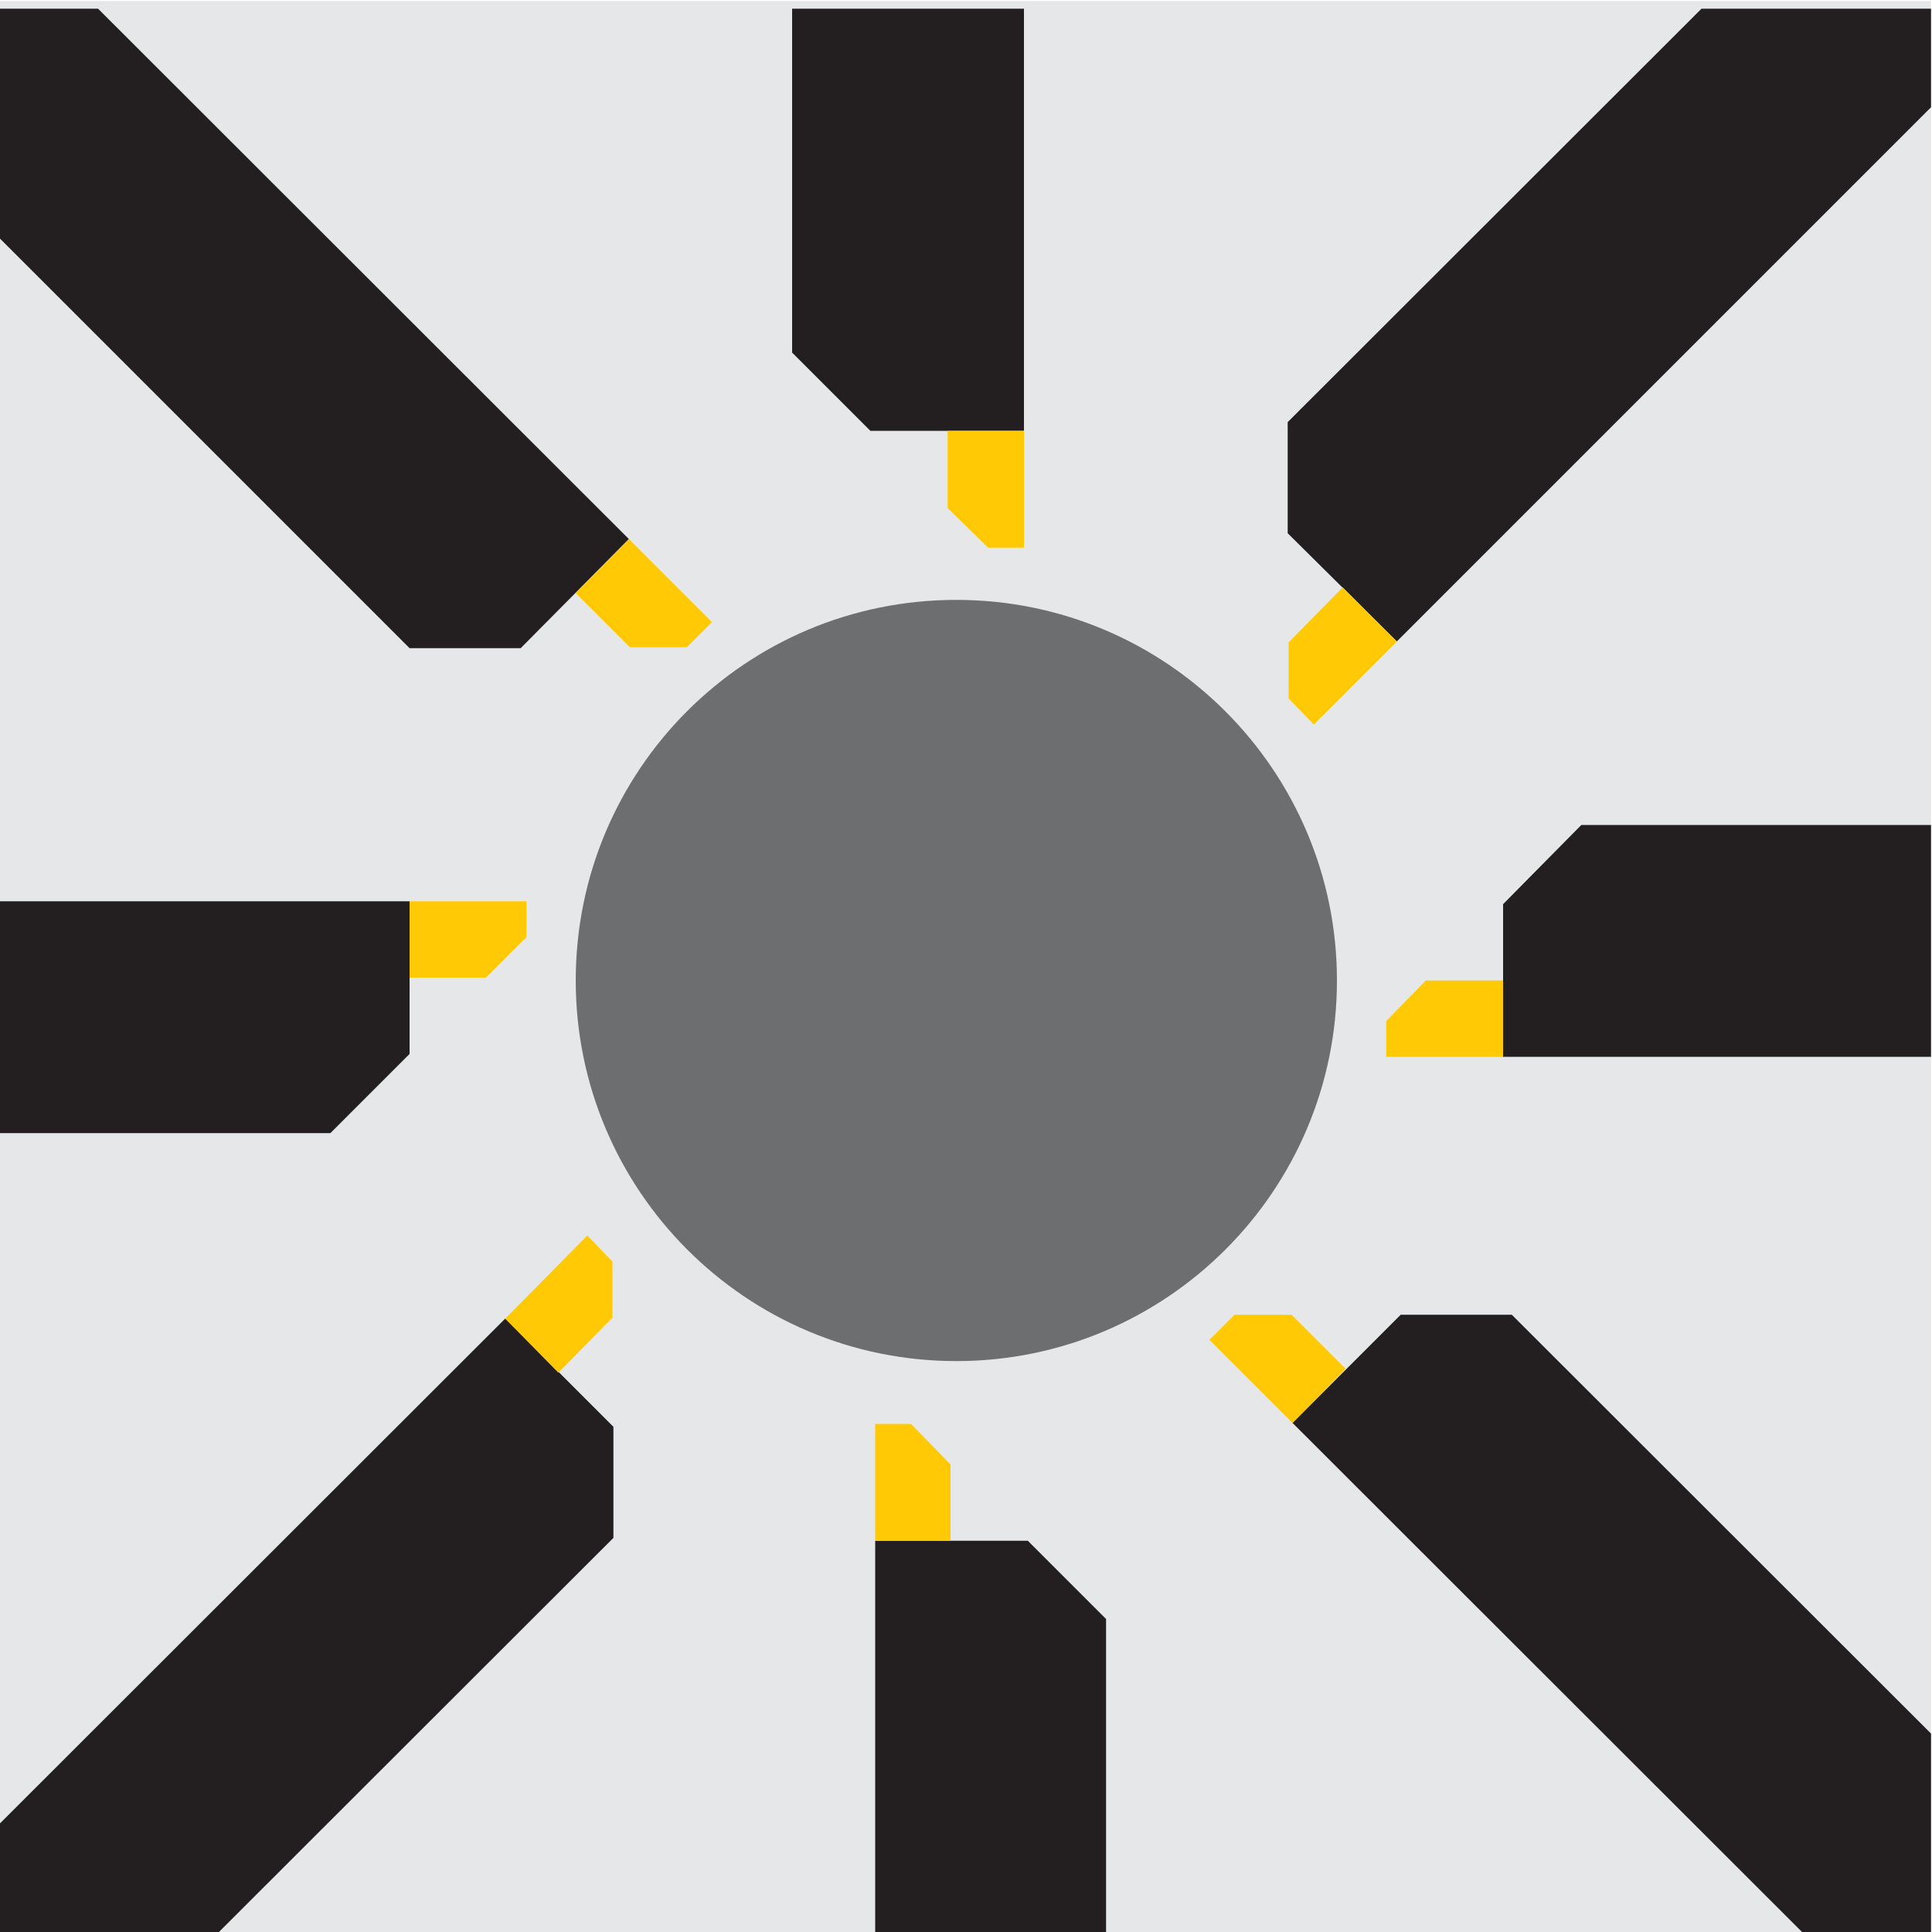
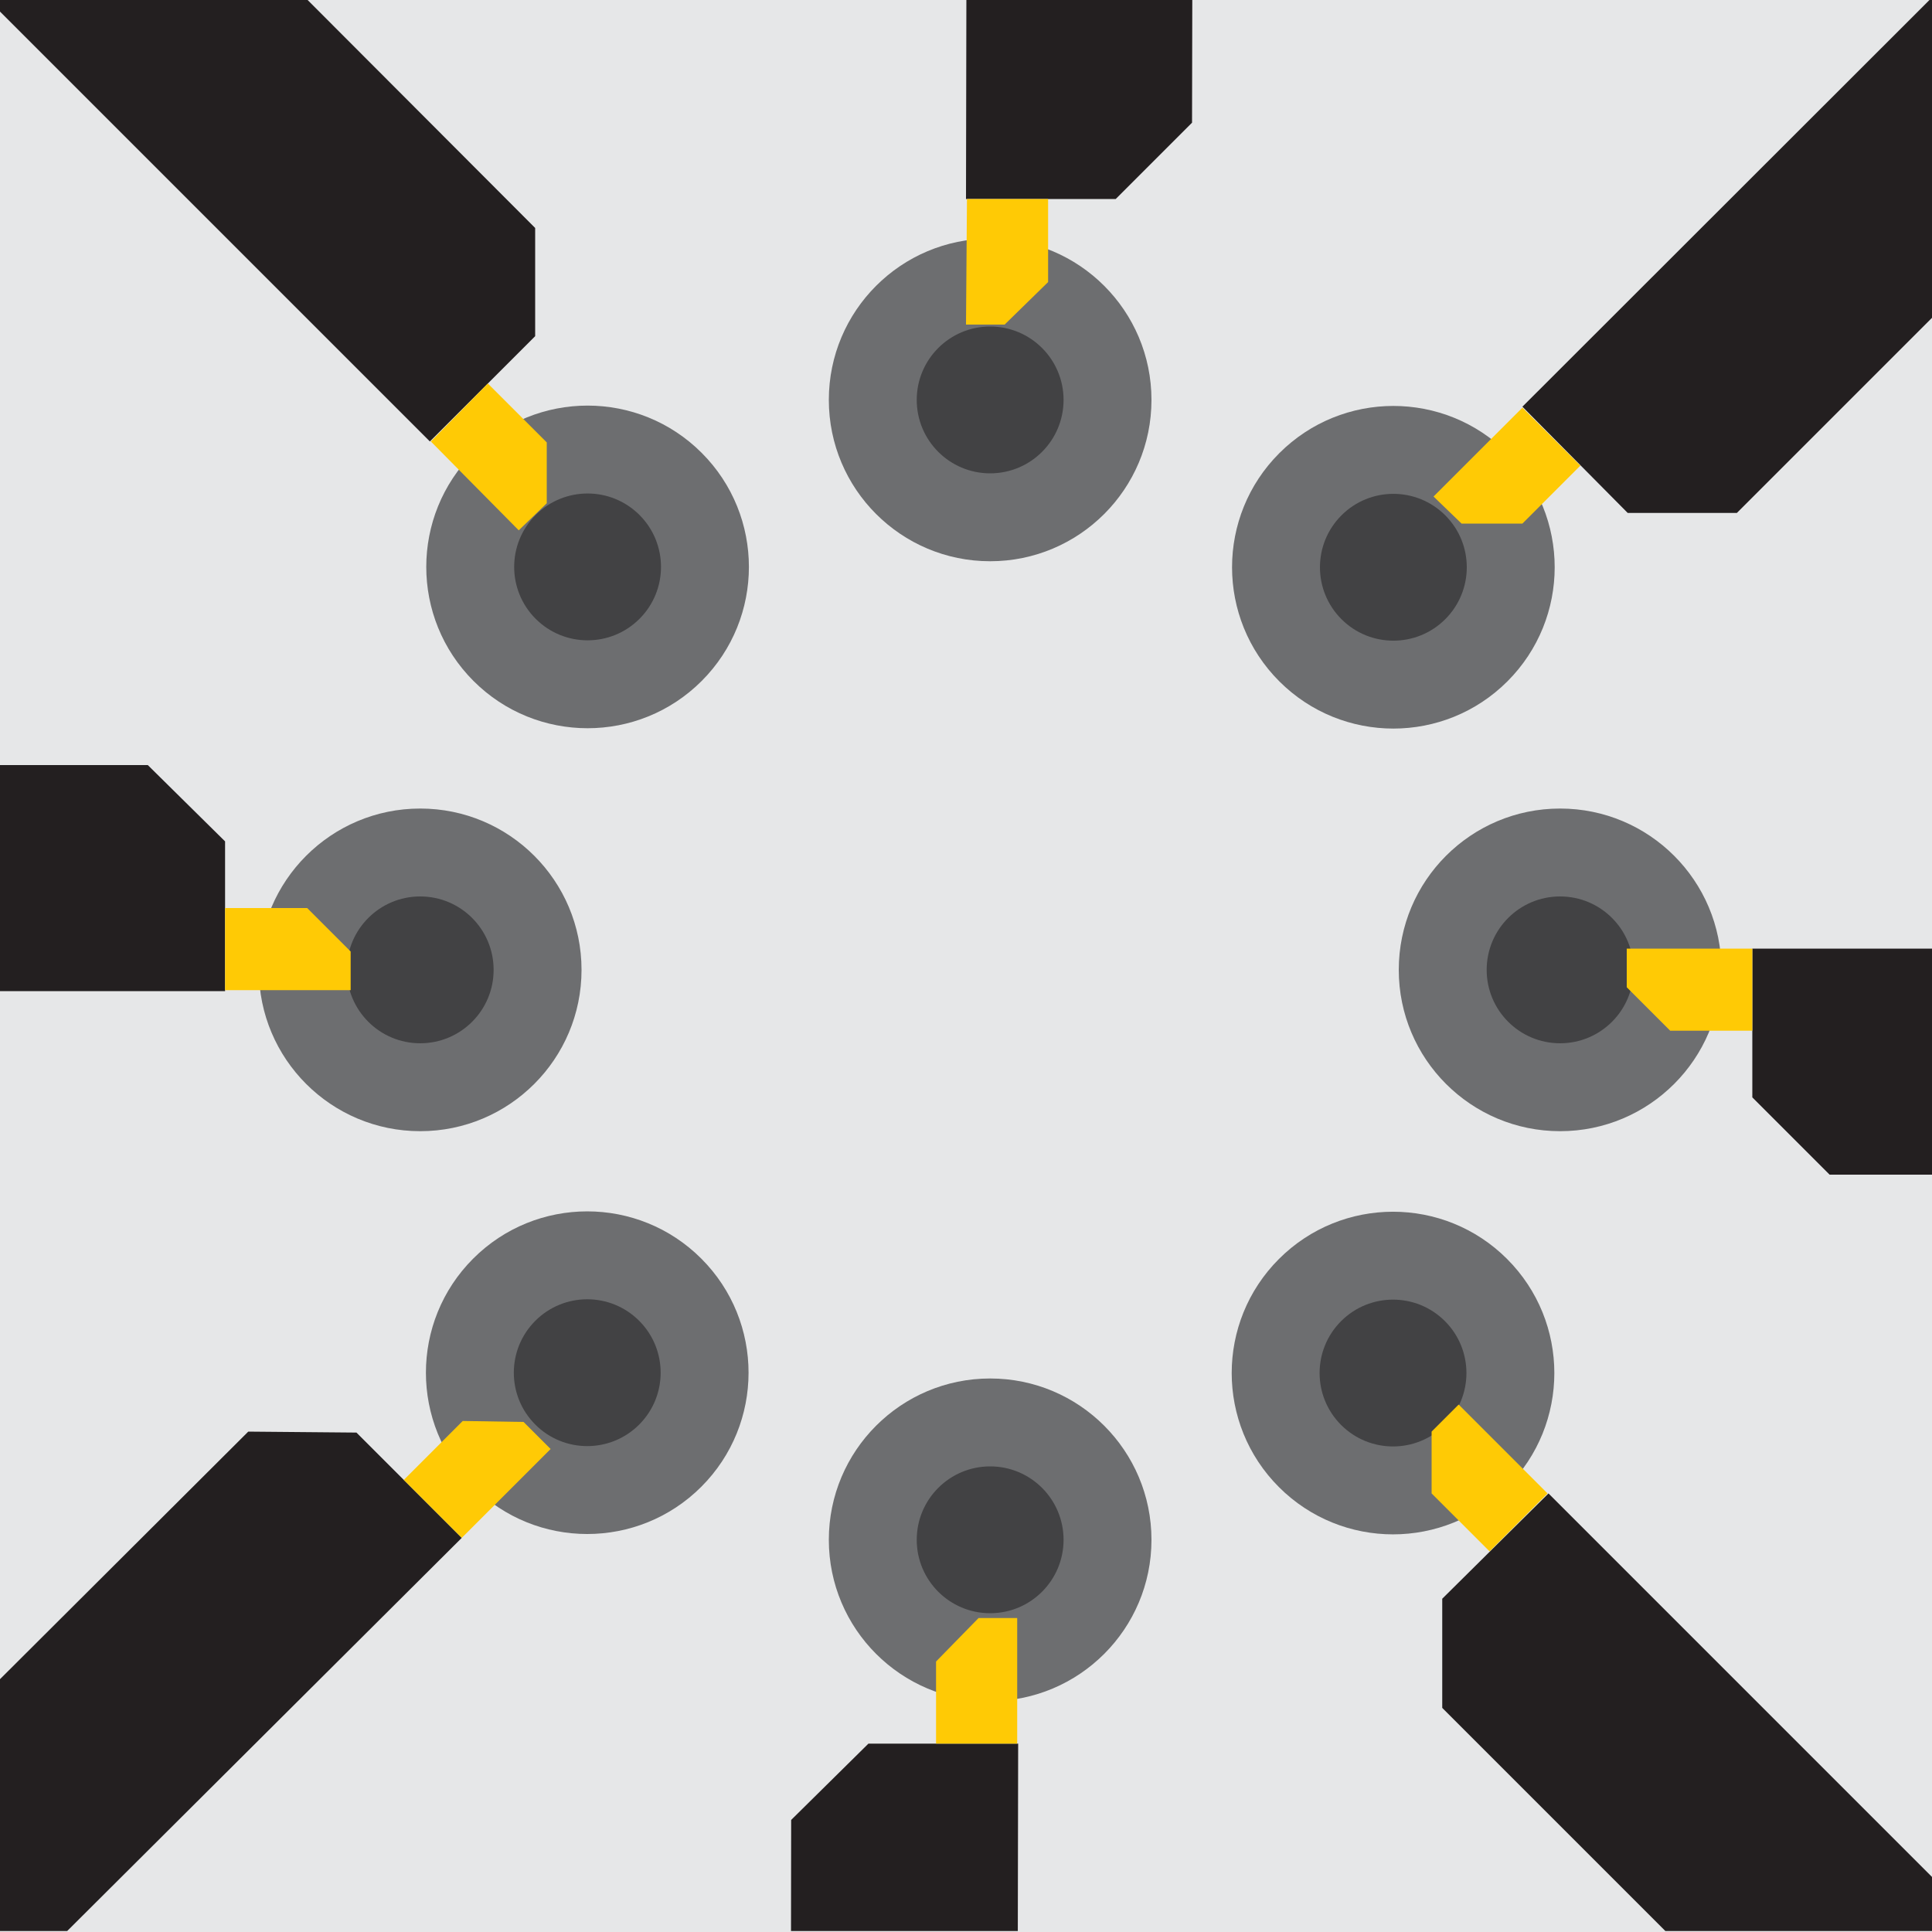
<svg xmlns="http://www.w3.org/2000/svg" xmlns:xlink="http://www.w3.org/1999/xlink" version="1.1" id="Layer_1" x="0px" y="0px" viewBox="0 0 200 200" style="enable-background:new 0 0 200 200;" xml:space="preserve">
  <style type="text/css">
	.st0{fill:#E6E7E8;}
- 	.st1{clip-path:url(#SVGID_10_);fill:none;}
- 	.st2{clip-path:url(#SVGID_12_);fill:none;}
- 	.st3{clip-path:url(#SVGID_14_);}
- 	.st4{fill:#6D6E70;}
- 	.st5{fill:#231F20;}
- 	.st6{fill:#FFCA05;}
+ 	.st1{fill:none;stroke:#E6E7E8;stroke-miterlimit:10;}
+ 	.st2{clip-path:url(#SVGID_2_);fill:none;}
+ 	.st3{clip-path:url(#SVGID_4_);fill:none;}
+ 	.st4{clip-path:url(#SVGID_6_);}
+ 	.st5{fill:#6D6E70;}
+ 	.st6{fill:#424244;}
+ 	.st7{fill:#231F20;}
+ 	.st8{fill:#FFCA05;}
</style>
+   <rect x="-0.2" y="-0.6" class="st0" width="200.4" height="200.4" />
+   <rect x="-0.2" y="-0.6" class="st1" width="200.4" height="200.4" />
  <g>
-     <rect x="-0.5" y="0.1" class="st0" width="200.4" height="200.4" />
    <g>
      <g>
        <defs>
-           <rect id="SVGID_1_" x="-33.8" y="-1.1" width="200.4" height="200.4" />
+           <rect id="SVGID_1_" x="0.1" y="-0.5" width="200.4" height="200.4" />
        </defs>
        <clipPath id="SVGID_2_">
          <use xlink:href="#SVGID_1_" style="overflow:visible;" />
        </clipPath>
-       </g>
+         <rect x="0.6" y="-0.3" class="st2" width="199.3" height="199.9" />
+       </g>
+     </g>
+     <g>
      <g>
        <defs>
-           <rect id="SVGID_3_" x="-113.6" y="-58.5" width="200.4" height="200.4" />
+           <rect id="SVGID_3_" x="0.1" y="-0.5" width="200.4" height="200.4" />
        </defs>
        <clipPath id="SVGID_4_">
          <use xlink:href="#SVGID_3_" style="overflow:visible;" />
        </clipPath>
-       </g>
-       <g>
-         <defs>
-           <rect id="SVGID_5_" x="0.1" y="-0.5" width="200.4" height="200.4" />
-         </defs>
-         <clipPath id="SVGID_6_">
-           <use xlink:href="#SVGID_5_" style="overflow:visible;" />
-         </clipPath>
-       </g>
-       <g>
-         <defs>
-           <rect id="SVGID_7_" x="0.1" y="-0.5" width="200.4" height="200.4" />
-         </defs>
-         <clipPath id="SVGID_8_">
-           <use xlink:href="#SVGID_7_" style="overflow:visible;" />
-         </clipPath>
-       </g>
-       <g>
-         <defs>
-           <rect id="SVGID_9_" x="0.1" y="-0.5" width="200.4" height="200.4" />
-         </defs>
-         <clipPath id="SVGID_10_">
-           <use xlink:href="#SVGID_9_" style="overflow:visible;" />
-         </clipPath>
-         <rect x="0.6" y="-0.3" class="st1" width="199.3" height="199.9" />
-       </g>
-       <g>
-         <defs>
-           <rect id="SVGID_11_" x="0.1" y="-0.5" width="200.4" height="200.4" />
-         </defs>
-         <clipPath id="SVGID_12_">
-           <use xlink:href="#SVGID_11_" style="overflow:visible;" />
-         </clipPath>
-         <rect x="0.6" y="-0.3" class="st2" width="199.3" height="199.9" />
+         <rect x="0.6" y="-0.3" class="st3" width="199.3" height="199.9" />
      </g>
    </g>
  </g>
  <g>
    <defs>
-       <rect id="SVGID_13_" x="-1.5" y="0.9" width="201.4" height="201.4" />
+       <rect id="SVGID_5_" x="-0.5" y="0" width="200.9" height="199.9" />
    </defs>
-     <clipPath id="SVGID_14_">
-       <use xlink:href="#SVGID_13_" style="overflow:visible;" />
+     <clipPath id="SVGID_6_">
+       <use xlink:href="#SVGID_5_" style="overflow:visible;" />
    </clipPath>
-     <g class="st3">
-       <g id="XMLID_1_">
-         <g>
-           <path class="st4" d="M99,62.1c21.8,0,39.4,17.7,39.4,39.4c0,21.8-17.7,39.4-39.4,39.4c-21.8,0-39.4-17.7-39.4-39.4      C59.6,79.7,77.2,62.1,99,62.1z" />
-         </g>
-         <g>
- 			</g>
-       </g>
-       <g>
-         <polygon class="st5" points="106.4,159.5 114.5,167.6 114.5,319.9 90.6,319.9 90.6,159.5    " />
-         <polygon class="st6" points="90.6,159.5 90.6,147.4 94.3,147.4 98.4,151.6 98.4,159.5    " />
-       </g>
-       <g>
-         <polygon class="st5" points="42.4,109.1 34.2,117.3 -118.3,117.3 -118.3,93.3 42.4,93.3    " />
-         <polygon class="st6" points="42.4,93.3 54.5,93.3 54.5,97 50.3,101.2 42.4,101.2    " />
-       </g>
-       <g>
-         <polygon class="st5" points="155.6,93.6 163.7,85.4 316.3,85.4 316.3,109.4 155.6,109.4    " />
-         <polygon class="st6" points="155.6,109.4 143.5,109.4 143.5,105.7 147.6,101.5 155.6,101.5    " />
-       </g>
-       <g>
-         <polygon class="st5" points="90.1,44.6 82,36.5 82,-116 106,-116 106,44.6    " />
-         <polygon class="st6" points="106,44.6 106,56.7 102.3,56.7 98.1,52.6 98.1,44.6    " />
-       </g>
-       <g>
-         <polygon class="st5" points="53.9,67.1 42.4,67.1 -65.5,-40.8 -48.5,-57.7 65.1,55.8    " />
-         <polygon class="st6" points="65.1,55.8 73.7,64.4 71.1,67 65.2,67 59.6,61.4    " />
-       </g>
-       <g>
-         <polygon class="st5" points="145,136.1 156.5,136.1 264.4,243.9 247.4,260.8 133.8,147.3    " />
-         <polygon class="st6" points="133.8,147.3 125.2,138.7 127.8,136.1 133.7,136.1 139.3,141.7    " />
-       </g>
-       <g>
-         <polygon class="st5" points="133.3,55.2 133.3,43.7 241.2,-64.1 258.2,-47.2 144.6,66.4    " />
-         <polygon class="st6" points="144.6,66.4 136,75 133.4,72.3 133.4,66.5 139,60.8    " />
-       </g>
-       <g>
-         <polygon class="st5" points="63.5,147.7 63.5,159.2 -44.4,267 -61.4,250.1 52.3,136.5    " />
-         <polygon class="st6" points="52.3,136.5 60.8,127.9 63.4,130.6 63.4,136.4 57.8,142.1    " />
-       </g>
+     <g class="st4">
+       <g>
+         <g>
+           <g id="XMLID_18_">
+             <g>
+               <ellipse class="st5" cx="102.5" cy="41.4" rx="16.7" ry="16.7" />
+             </g>
+             <g>
+ 					</g>
+           </g>
+           <g id="XMLID_17_">
+             <g>
+               <ellipse class="st6" cx="102.5" cy="41.4" rx="7.6" ry="7.6" />
+             </g>
+             <g>
+ 					</g>
+           </g>
+         </g>
+         <g>
+           <g id="XMLID_26_">
+             <g>
+               <ellipse class="st5" cx="102.5" cy="159.4" rx="16.7" ry="16.7" />
+             </g>
+             <g>
+ 					</g>
+           </g>
+           <g id="XMLID_25_">
+             <g>
+               <ellipse class="st6" cx="102.5" cy="159.4" rx="7.6" ry="7.6" />
+             </g>
+             <g>
+ 					</g>
+           </g>
+         </g>
+       </g>
+       <g>
+         <g>
+           <g id="XMLID_30_">
+             <g>
+               <ellipse transform="matrix(0.7071 -0.7071 0.7071 0.7071 0.7705 119.1797)" class="st5" cx="144.2" cy="58.7" rx="16.7" ry="16.7" />
+             </g>
+             <g>
+ 					</g>
+           </g>
+           <g id="XMLID_29_">
+             <g>
+               <ellipse transform="matrix(0.7071 -0.7071 0.7071 0.7071 0.7705 119.1796)" class="st6" cx="144.2" cy="58.7" rx="7.6" ry="7.6" />
+             </g>
+             <g>
+ 					</g>
+           </g>
+         </g>
+         <g>
+           <g id="XMLID_28_">
+             <g>
+               <ellipse transform="matrix(0.7071 -0.7071 0.7071 0.7071 -82.6799 84.6134)" class="st5" cx="60.8" cy="142.1" rx="16.7" ry="16.7" />
+             </g>
+             <g>
+ 					</g>
+           </g>
+           <g id="XMLID_27_">
+             <g>
+               <ellipse transform="matrix(0.7071 -0.7071 0.7071 0.7071 -82.6798 84.6134)" class="st6" cx="60.8" cy="142.1" rx="7.6" ry="7.6" />
+             </g>
+             <g>
+ 					</g>
+           </g>
+         </g>
+       </g>
+       <g>
+         <g>
+           <g id="XMLID_38_">
+             <g>
+               <ellipse class="st5" cx="161.5" cy="100.4" rx="16.7" ry="16.7" />
+             </g>
+             <g>
+ 					</g>
+           </g>
+           <g id="XMLID_37_">
+             <g>
+               <ellipse class="st6" cx="161.5" cy="100.4" rx="7.6" ry="7.6" />
+             </g>
+             <g>
+ 					</g>
+           </g>
+         </g>
+         <g>
+           <g id="XMLID_36_">
+             <g>
+               <ellipse class="st5" cx="43.5" cy="100.4" rx="16.7" ry="16.7" />
+             </g>
+             <g>
+ 					</g>
+           </g>
+           <g id="XMLID_35_">
+             <g>
+               <ellipse class="st6" cx="43.5" cy="100.4" rx="7.6" ry="7.6" />
+             </g>
+             <g>
+ 					</g>
+           </g>
+         </g>
+       </g>
+       <g>
+         <g>
+           <g id="XMLID_34_">
+             <g>
+               <ellipse transform="matrix(0.7071 -0.7071 0.7071 0.7071 -58.2378 143.6221)" class="st5" cx="144.2" cy="142.1" rx="16.7" ry="16.7" />
+             </g>
+             <g>
+ 					</g>
+           </g>
+           <g id="XMLID_33_">
+             <g>
+               <ellipse transform="matrix(0.7071 -0.7071 0.7071 0.7071 -58.2379 143.6218)" class="st6" cx="144.2" cy="142.1" rx="7.6" ry="7.6" />
+             </g>
+             <g>
+ 					</g>
+           </g>
+         </g>
+         <g>
+           <g id="XMLID_32_">
+             <g>
+               <ellipse transform="matrix(0.7071 -0.7071 0.7071 0.7071 -23.6715 60.1717)" class="st5" cx="60.8" cy="58.7" rx="16.7" ry="16.7" />
+             </g>
+             <g>
+ 					</g>
+           </g>
+           <g id="XMLID_31_">
+             <g>
+               <ellipse transform="matrix(0.7071 -0.7071 0.7071 0.7071 -23.6716 60.1714)" class="st6" cx="60.8" cy="58.7" rx="7.6" ry="7.6" />
+             </g>
+             <g>
+ 					</g>
+           </g>
+         </g>
+       </g>
+     </g>
+     <g class="st4">
+       <polygon class="st7" points="23.3,87.1 15.3,79.2 -133.6,79.2 -133.6,102.6 23.3,102.6   " />
+       <polygon class="st8" points="23.3,102.5 36.3,102.5 36.3,98.5 31.8,94 23.3,94   " />
+     </g>
+     <g class="st4">
+       <polygon class="st7" points="181.4,113.6 189.4,121.6 338.3,121.6 338.3,98.2 181.4,98.2   " />
+       <polygon class="st8" points="181.4,98.2 168.4,98.2 168.4,102.2 172.9,106.7 181.4,106.7   " />
+     </g>
+     <g class="st4">
+       <polygon class="st7" points="149.3,165.5 149.3,176.8 254.6,282.1 271.2,265.5 160.3,154.6   " />
+       <polygon class="st8" points="160.2,154.6 151,145.4 148.2,148.2 148.2,154.6 154.2,160.6   " />
+     </g>
+     <g class="st4">
+       <polygon class="st7" points="115.5,20.6 123.4,12.7 123.7,-136.2 100.3,-136.3 100,20.6   " />
+       <polygon class="st8" points="100.1,20.6 100,33.6 104,33.6 108.5,29.2 108.5,20.6   " />
+     </g>
+     <g class="st4">
+       <polygon class="st7" points="89.9,180.5 81.9,188.4 81.7,337.4 105.1,337.4 105.4,180.5   " />
+       <polygon class="st8" points="105.3,180.5 105.3,167.5 101.3,167.5 96.9,172 96.9,180.5   " />
+     </g>
+     <g class="st4">
+       <polygon class="st7" points="36.9,148.3 25.7,148.2 -79.8,253.4 -63.3,269.9 47.8,159.2   " />
+       <polygon class="st8" points="47.8,159.2 57,150 54.2,147.2 47.9,147.1 41.8,153.2   " />
+     </g>
+     <g class="st4">
+       <polygon class="st7" points="55.4,34.8 55.4,23.6 -49.8,-81.8 -66.4,-65.2 44.5,45.7   " />
+       <polygon class="st8" points="44.6,45.7 53.7,54.9 56.6,52.1 56.6,45.8 50.5,39.7   " />
+     </g>
+     <g class="st4">
+       <polygon class="st7" points="168.5,53.1 179.8,53.1 285.1,-52.2 268.5,-68.7 157.6,42.1   " />
+       <polygon class="st8" points="157.6,42.2 148.4,51.4 151.3,54.2 157.6,54.2 163.6,48.2   " />
    </g>
  </g>
</svg>
